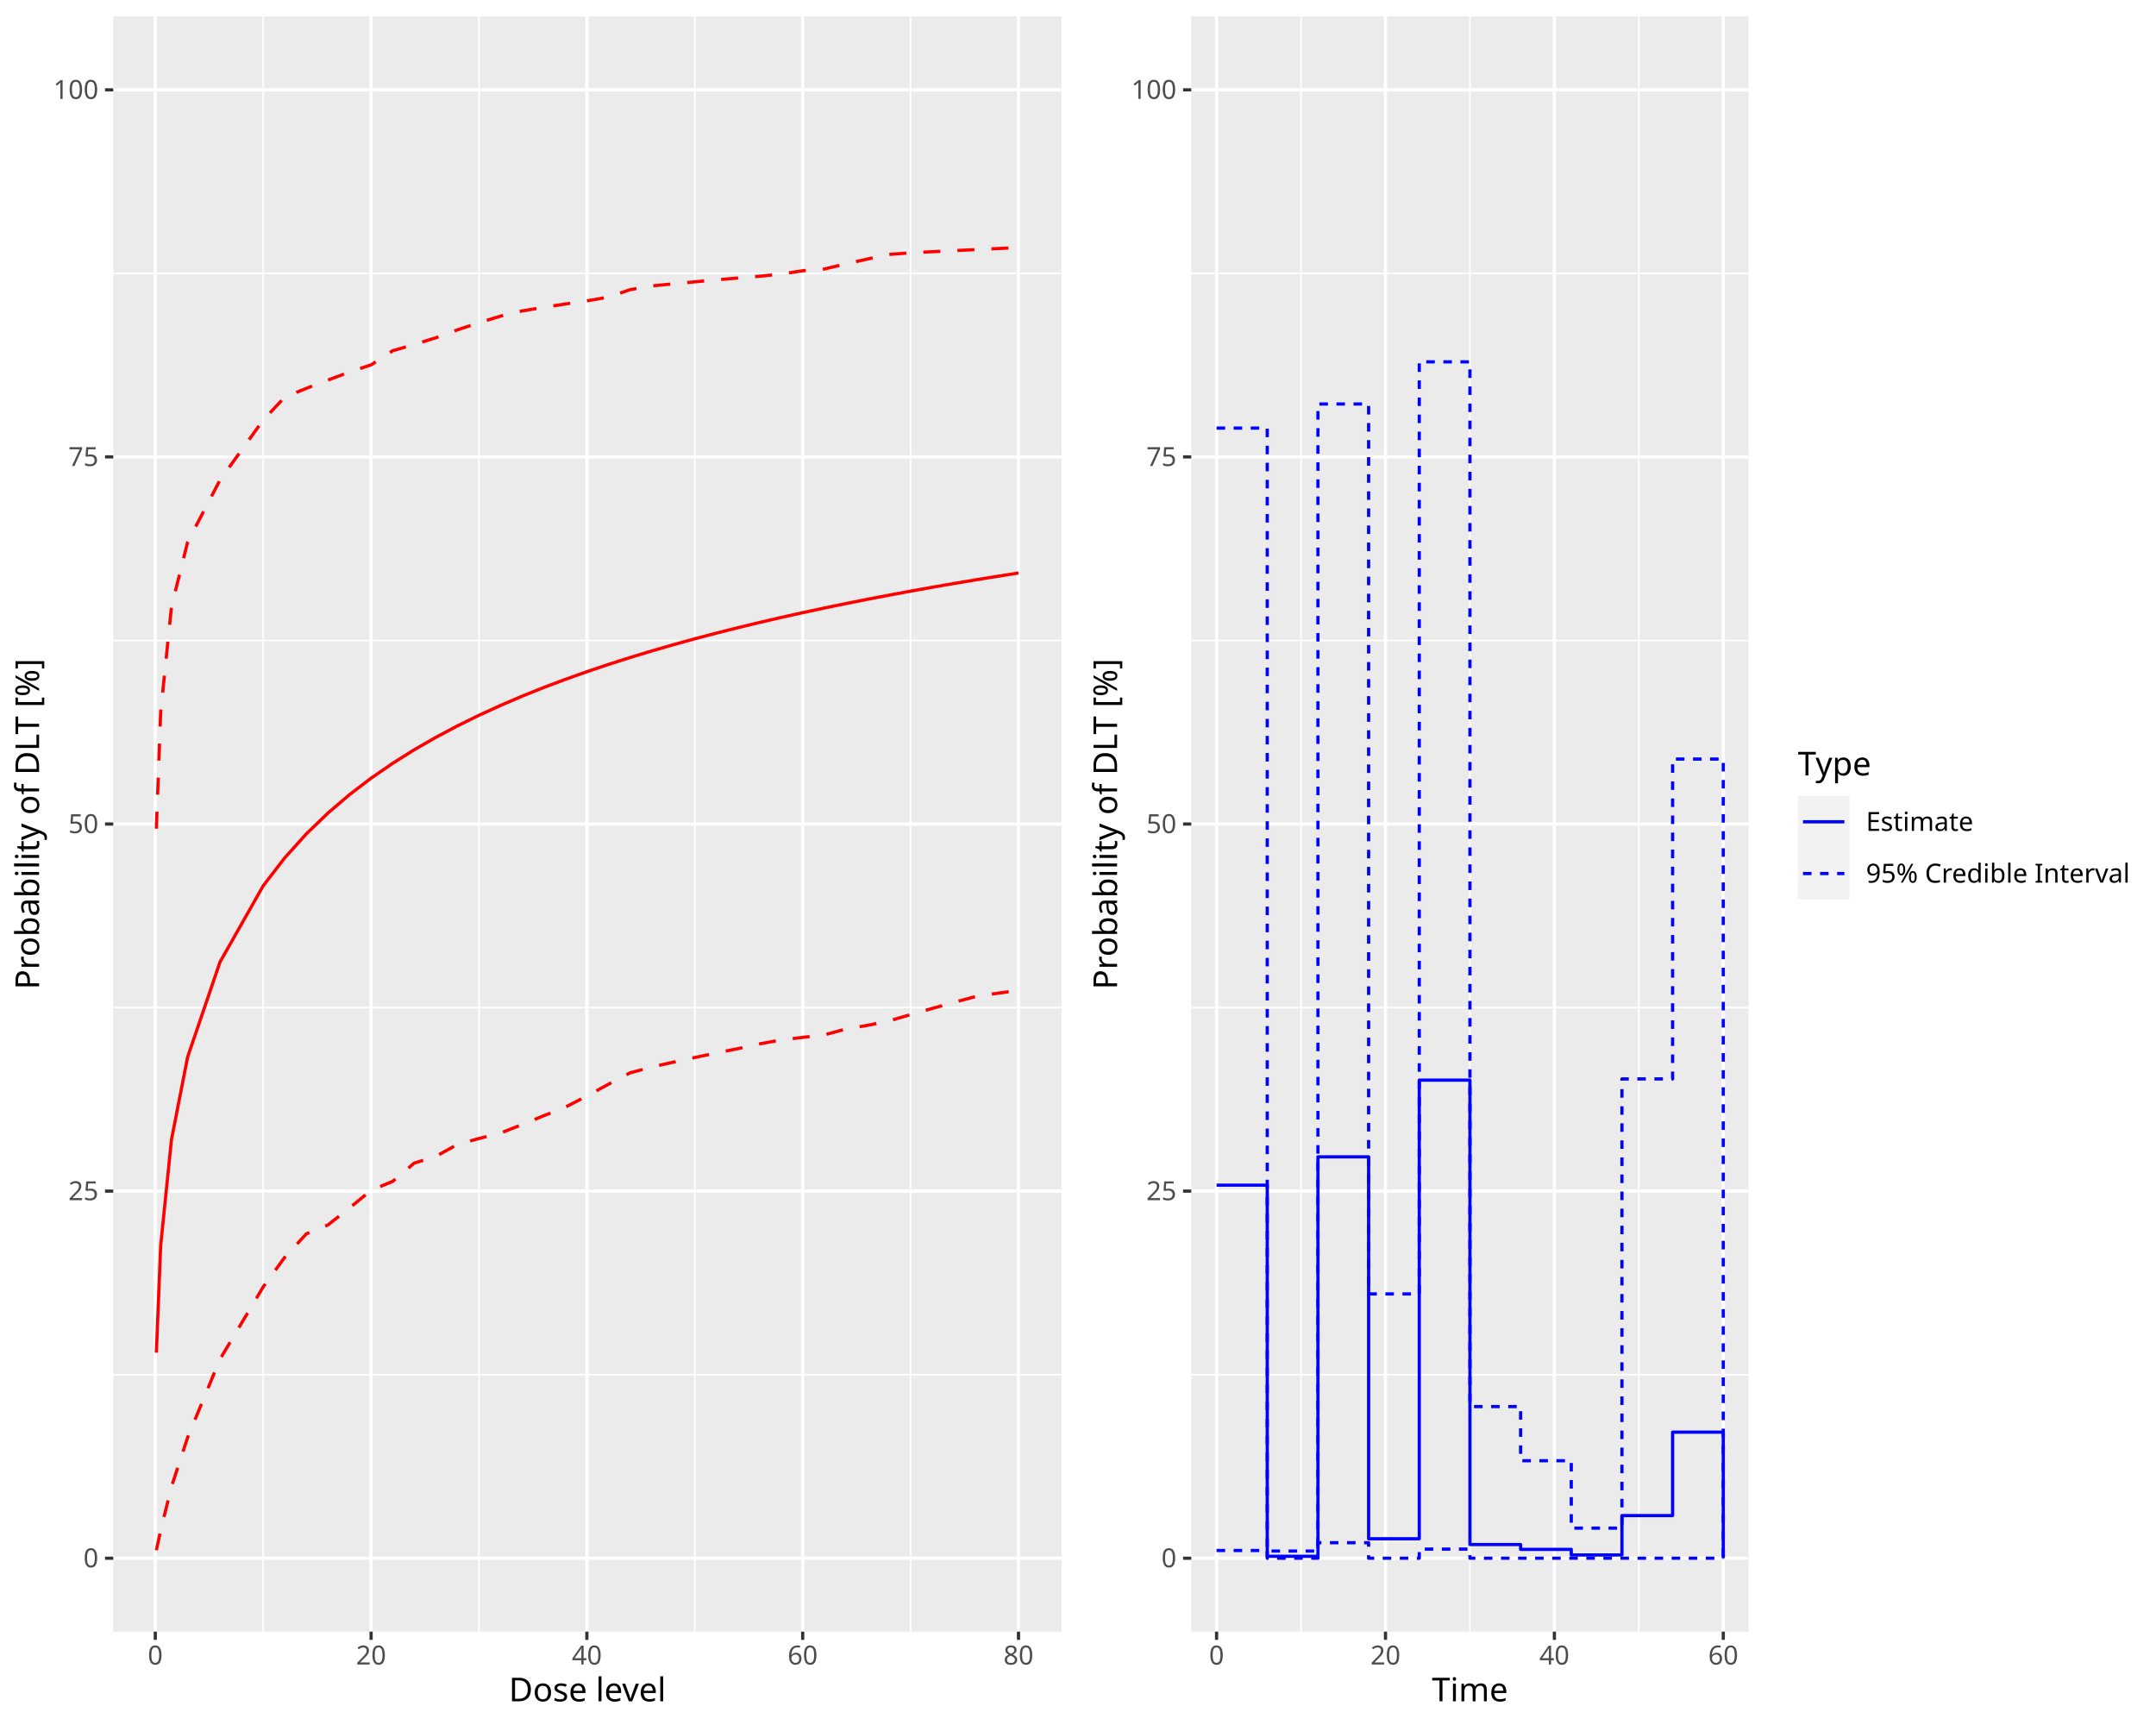
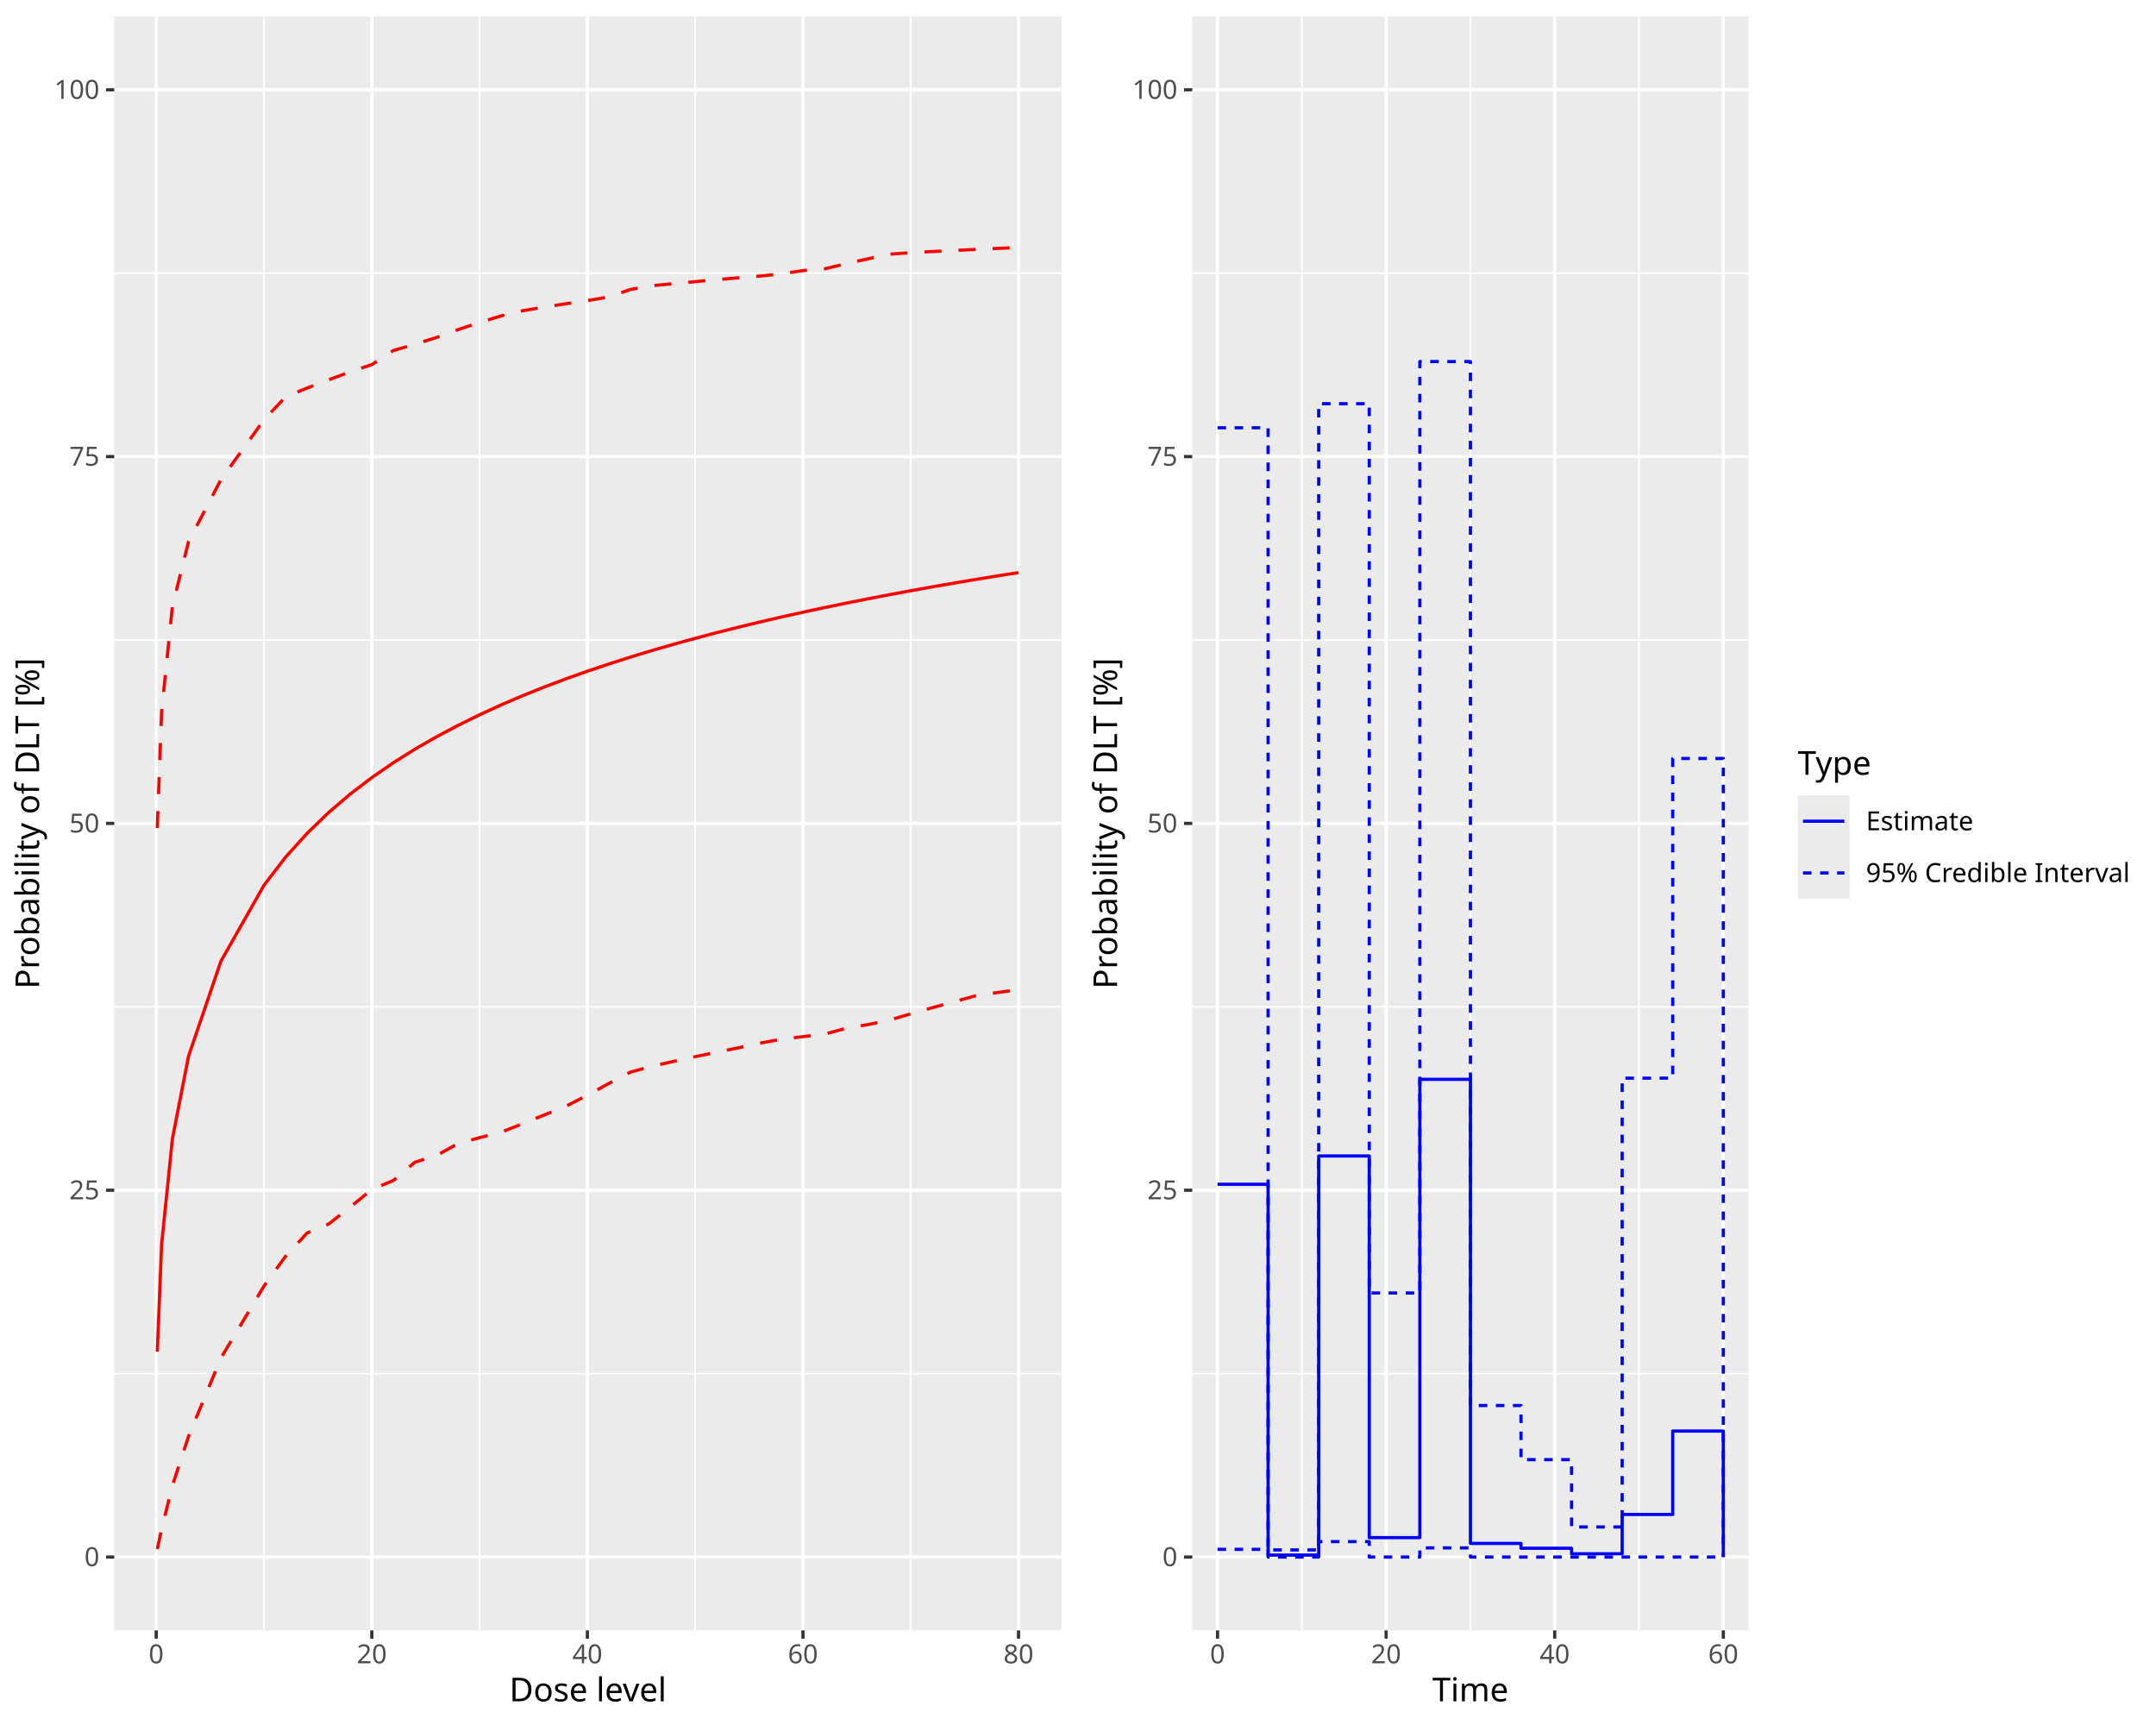
<svg xmlns="http://www.w3.org/2000/svg" class="svglite" data-engine-version="2.0" width="720.00pt" height="576.00pt" viewBox="0 0 720.00 576.00">
  <defs>
    <style type="text/css">
    .svglite line, .svglite polyline, .svglite polygon, .svglite path, .svglite rect, .svglite circle {
      fill: none;
      stroke: #000000;
      stroke-linecap: round;
      stroke-linejoin: round;
      stroke-miterlimit: 10.00;
    }
  </style>
  </defs>
  <rect width="100%" height="100%" style="stroke: none; fill: #FFFFFF;" />
  <defs>
    <clipPath id="cpMC4wMHw3MjAuMDB8MC4wMHw1NzYuMDA=">
      <rect x="0.00" y="0.00" width="720.00" height="576.00" />
    </clipPath>
  </defs>
  <g clip-path="url(#cpMC4wMHw3MjAuMDB8MC4wMHw1NzYuMDA=)">
</g>
  <defs>
    <clipPath id="cpMC4wMHwzNjAuMDB8MC4wMHw1NzYuMDA=">
      <rect x="0.00" y="0.00" width="360.00" height="576.00" />
    </clipPath>
  </defs>
  <g clip-path="url(#cpMC4wMHwzNjAuMDB8MC4wMHw1NzYuMDA=)">
    <rect x="0.00" y="0.00" width="360.00" height="576.00" style="stroke-width: 1.07; stroke: #FFFFFF; fill: #FFFFFF;" />
  </g>
  <g clip-path="url(#cpMC4wMHw3MjAuMDB8MC4wMHw1NzYuMDA=)">
</g>
  <defs>
-     <clipPath id="cpMzcuODJ8MzU0LjUyfDUuNDh8NTQ0Ljgy">
-       <rect x="37.82" y="5.48" width="316.70" height="539.34" />
+     <clipPath id="cpMzguMTV8MzU0LjUyfDUuNDh8NTQ0LjQy">
+       <rect x="38.15" y="5.48" width="316.37" height="538.94" />
    </clipPath>
  </defs>
-   <g clip-path="url(#cpMzcuODJ8MzU0LjUyfDUuNDh8NTQ0Ljgy)">
-     <rect x="37.82" y="5.48" width="316.70" height="539.34" style="stroke-width: 1.07; stroke: none; fill: #EBEBEB;" />
-     <polyline points="37.82,459.02 354.52,459.02 " style="stroke-width: 0.53; stroke: #FFFFFF; stroke-linecap: butt;" />
-     <polyline points="37.82,336.44 354.52,336.44 " style="stroke-width: 0.53; stroke: #FFFFFF; stroke-linecap: butt;" />
-     <polyline points="37.82,213.86 354.52,213.86 " style="stroke-width: 0.53; stroke: #FFFFFF; stroke-linecap: butt;" />
-     <polyline points="37.82,91.28 354.52,91.28 " style="stroke-width: 0.53; stroke: #FFFFFF; stroke-linecap: butt;" />
-     <polyline points="87.89,544.82 87.89,5.48 " style="stroke-width: 0.53; stroke: #FFFFFF; stroke-linecap: butt;" />
-     <polyline points="159.96,544.82 159.96,5.48 " style="stroke-width: 0.53; stroke: #FFFFFF; stroke-linecap: butt;" />
-     <polyline points="232.03,544.82 232.03,5.48 " style="stroke-width: 0.53; stroke: #FFFFFF; stroke-linecap: butt;" />
-     <polyline points="304.09,544.82 304.09,5.48 " style="stroke-width: 0.53; stroke: #FFFFFF; stroke-linecap: butt;" />
-     <polyline points="37.82,520.31 354.52,520.31 " style="stroke-width: 1.07; stroke: #FFFFFF; stroke-linecap: butt;" />
-     <polyline points="37.82,397.73 354.52,397.73 " style="stroke-width: 1.07; stroke: #FFFFFF; stroke-linecap: butt;" />
-     <polyline points="37.82,275.15 354.52,275.15 " style="stroke-width: 1.07; stroke: #FFFFFF; stroke-linecap: butt;" />
-     <polyline points="37.82,152.57 354.52,152.57 " style="stroke-width: 1.07; stroke: #FFFFFF; stroke-linecap: butt;" />
-     <polyline points="37.82,30.00 354.52,30.00 " style="stroke-width: 1.07; stroke: #FFFFFF; stroke-linecap: butt;" />
-     <polyline points="51.86,544.82 51.86,5.48 " style="stroke-width: 1.07; stroke: #FFFFFF; stroke-linecap: butt;" />
-     <polyline points="123.93,544.82 123.93,5.48 " style="stroke-width: 1.07; stroke: #FFFFFF; stroke-linecap: butt;" />
-     <polyline points="195.99,544.82 195.99,5.48 " style="stroke-width: 1.07; stroke: #FFFFFF; stroke-linecap: butt;" />
-     <polyline points="268.06,544.82 268.06,5.48 " style="stroke-width: 1.07; stroke: #FFFFFF; stroke-linecap: butt;" />
-     <polyline points="340.13,544.82 340.13,5.48 " style="stroke-width: 1.07; stroke: #FFFFFF; stroke-linecap: butt;" />
-     <polyline points="52.22,517.63 53.66,510.99 57.26,496.46 62.67,479.96 73.48,453.82 87.89,429.72 95.10,419.81 102.31,412.00 109.51,409.03 116.72,403.34 123.93,397.46 131.13,394.48 138.34,388.37 145.55,386.13 152.75,382.15 159.96,380.16 167.17,378.33 174.37,375.50 181.58,372.56 188.79,369.70 195.99,365.97 203.20,362.04 210.41,358.24 217.61,356.30 224.82,354.68 232.03,353.11 239.23,351.60 246.44,350.15 253.65,348.56 260.85,347.26 268.06,346.40 275.27,345.57 282.47,343.60 289.68,342.39 296.89,340.89 304.09,338.79 311.30,336.74 318.51,334.73 325.71,332.78 332.92,331.69 340.13,330.70 " style="stroke-width: 1.07; stroke: #FF0000; stroke-dasharray: 5.69,5.69; stroke-linecap: butt;" />
-     <polyline points="52.22,451.68 53.66,415.85 57.26,380.56 62.67,352.91 73.48,321.22 87.89,295.80 95.10,286.43 102.31,278.44 109.51,271.49 116.72,265.34 123.93,259.84 131.13,254.88 138.34,250.35 145.55,246.21 152.75,242.39 159.96,238.84 167.17,235.55 174.37,232.46 181.58,229.57 188.79,226.85 195.99,224.29 203.20,221.86 210.41,219.56 217.61,217.37 224.82,215.29 232.03,213.30 239.23,211.41 246.44,209.59 253.65,207.85 260.85,206.18 268.06,204.58 275.27,203.03 282.47,201.55 289.68,200.11 296.89,198.73 304.09,197.40 311.30,196.10 318.51,194.85 325.71,193.64 332.92,192.47 340.13,191.33 " style="stroke-width: 1.07; stroke: #FF0000; stroke-linecap: butt;" />
-     <polyline points="52.22,276.72 53.66,237.74 57.26,202.64 62.67,180.95 73.48,160.28 87.89,140.27 95.10,132.60 102.31,129.67 109.51,126.91 116.72,124.23 123.93,121.84 131.13,117.12 138.34,115.02 145.55,112.79 152.75,110.15 159.96,107.75 167.17,105.56 174.37,103.82 181.58,102.62 188.79,101.51 195.99,100.46 203.20,99.20 210.41,96.73 217.61,95.48 224.82,94.78 232.03,94.11 239.23,93.44 246.44,92.83 253.65,92.25 260.85,91.51 268.06,90.41 275.27,89.83 282.47,88.11 289.68,86.50 296.89,84.95 304.09,84.43 311.30,84.05 318.51,83.69 325.71,83.35 332.92,83.01 340.13,82.68 " style="stroke-width: 1.07; stroke: #FF0000; stroke-dasharray: 5.69,5.69; stroke-linecap: butt;" />
+   <g clip-path="url(#cpMzguMTV8MzU0LjUyfDUuNDh8NTQ0LjQy)">
+     <rect x="38.15" y="5.48" width="316.37" height="538.94" style="stroke-width: 1.07; stroke: none; fill: #EBEBEB;" />
+     <polyline points="38.15,458.68 354.52,458.68 " style="stroke-width: 0.53; stroke: #FFFFFF; stroke-linecap: butt;" />
+     <polyline points="38.15,336.19 354.52,336.19 " style="stroke-width: 0.53; stroke: #FFFFFF; stroke-linecap: butt;" />
+     <polyline points="38.15,213.71 354.52,213.71 " style="stroke-width: 0.53; stroke: #FFFFFF; stroke-linecap: butt;" />
+     <polyline points="38.15,91.22 354.52,91.22 " style="stroke-width: 0.53; stroke: #FFFFFF; stroke-linecap: butt;" />
+     <polyline points="88.17,544.42 88.17,5.48 " style="stroke-width: 0.53; stroke: #FFFFFF; stroke-linecap: butt;" />
+     <polyline points="160.16,544.42 160.16,5.48 " style="stroke-width: 0.53; stroke: #FFFFFF; stroke-linecap: butt;" />
+     <polyline points="232.15,544.42 232.15,5.48 " style="stroke-width: 0.53; stroke: #FFFFFF; stroke-linecap: butt;" />
+     <polyline points="304.14,544.42 304.14,5.48 " style="stroke-width: 0.53; stroke: #FFFFFF; stroke-linecap: butt;" />
+     <polyline points="38.15,519.92 354.52,519.92 " style="stroke-width: 1.07; stroke: #FFFFFF; stroke-linecap: butt;" />
+     <polyline points="38.15,397.43 354.52,397.43 " style="stroke-width: 1.07; stroke: #FFFFFF; stroke-linecap: butt;" />
+     <polyline points="38.15,274.95 354.52,274.95 " style="stroke-width: 1.07; stroke: #FFFFFF; stroke-linecap: butt;" />
+     <polyline points="38.15,152.46 354.52,152.46 " style="stroke-width: 1.07; stroke: #FFFFFF; stroke-linecap: butt;" />
+     <polyline points="38.15,29.98 354.52,29.98 " style="stroke-width: 1.07; stroke: #FFFFFF; stroke-linecap: butt;" />
+     <polyline points="52.17,544.42 52.17,5.48 " style="stroke-width: 1.07; stroke: #FFFFFF; stroke-linecap: butt;" />
+     <polyline points="124.17,544.42 124.17,5.48 " style="stroke-width: 1.07; stroke: #FFFFFF; stroke-linecap: butt;" />
+     <polyline points="196.16,544.42 196.16,5.48 " style="stroke-width: 1.07; stroke: #FFFFFF; stroke-linecap: butt;" />
+     <polyline points="268.15,544.42 268.15,5.48 " style="stroke-width: 1.07; stroke: #FFFFFF; stroke-linecap: butt;" />
+     <polyline points="340.14,544.42 340.14,5.48 " style="stroke-width: 1.07; stroke: #FFFFFF; stroke-linecap: butt;" />
+     <polyline points="52.53,517.25 53.97,510.61 57.57,496.09 62.97,479.60 73.77,453.48 88.17,429.40 95.37,419.49 102.57,411.70 109.77,408.72 116.97,403.04 124.17,397.17 131.36,394.19 138.56,388.08 145.76,385.85 152.96,381.87 160.16,379.88 167.36,378.05 174.56,375.22 181.76,372.29 188.96,369.42 196.16,365.70 203.36,361.77 210.56,357.98 217.75,356.03 224.95,354.41 232.15,352.85 239.35,351.34 246.55,349.89 253.75,348.31 260.95,347.01 268.15,346.15 275.35,345.32 282.55,343.35 289.75,342.14 296.95,340.64 304.14,338.54 311.34,336.49 318.54,334.49 325.74,332.53 332.94,331.44 340.14,330.45 " style="stroke-width: 1.07; stroke: #FF0000; stroke-dasharray: 5.69,5.69; stroke-linecap: butt;" />
+     <polyline points="52.53,451.34 53.97,415.54 57.57,380.28 62.97,352.65 73.77,320.98 88.17,295.58 95.37,286.22 102.57,278.24 109.77,271.29 116.97,265.14 124.17,259.65 131.36,254.69 138.56,250.17 145.76,246.03 152.96,242.21 160.16,238.67 167.36,235.37 174.56,232.29 181.76,229.40 188.96,226.69 196.16,224.12 203.36,221.70 210.56,219.40 217.75,217.21 224.95,215.13 232.15,213.15 239.35,211.25 246.55,209.44 253.75,207.70 260.95,206.03 268.15,204.43 275.35,202.89 282.55,201.40 289.75,199.97 296.95,198.59 304.14,197.25 311.34,195.96 318.54,194.71 325.74,193.50 332.94,192.33 340.14,191.19 " style="stroke-width: 1.07; stroke: #FF0000; stroke-linecap: butt;" />
+     <polyline points="52.53,276.52 53.97,237.56 57.57,202.49 62.97,180.82 73.77,160.17 88.17,140.17 95.37,132.50 102.57,129.57 109.77,126.82 116.97,124.15 124.17,121.75 131.36,117.04 138.56,114.94 145.76,112.71 152.96,110.07 160.16,107.67 167.36,105.48 174.56,103.75 181.76,102.55 188.96,101.43 196.16,100.39 203.36,99.13 210.56,96.66 217.75,95.41 224.95,94.71 232.15,94.04 239.35,93.38 246.55,92.77 253.75,92.19 260.95,91.45 268.15,90.34 275.35,89.77 282.55,88.05 289.75,86.44 296.95,84.89 304.14,84.37 311.34,83.99 318.54,83.64 325.74,83.29 332.94,82.95 340.14,82.63 " style="stroke-width: 1.07; stroke: #FF0000; stroke-dasharray: 5.69,5.69; stroke-linecap: butt;" />
  </g>
  <g clip-path="url(#cpMC4wMHw3MjAuMDB8MC4wMHw1NzYuMDA=)">
-     <text x="32.89" y="523.34" text-anchor="end" style="font-size: 8.80px; fill: #4D4D4D; font-family: sans;" textLength="4.89px" lengthAdjust="spacingAndGlyphs">0</text>
-     <text x="32.89" y="400.76" text-anchor="end" style="font-size: 8.80px; fill: #4D4D4D; font-family: sans;" textLength="9.79px" lengthAdjust="spacingAndGlyphs">25</text>
-     <text x="32.89" y="278.18" text-anchor="end" style="font-size: 8.80px; fill: #4D4D4D; font-family: sans;" textLength="9.79px" lengthAdjust="spacingAndGlyphs">50</text>
-     <text x="32.89" y="155.60" text-anchor="end" style="font-size: 8.80px; fill: #4D4D4D; font-family: sans;" textLength="9.79px" lengthAdjust="spacingAndGlyphs">75</text>
-     <text x="32.89" y="33.02" text-anchor="end" style="font-size: 8.80px; fill: #4D4D4D; font-family: sans;" textLength="14.68px" lengthAdjust="spacingAndGlyphs">100</text>
-     <polyline points="35.08,520.31 37.82,520.31 " style="stroke-width: 1.07; stroke: #333333; stroke-linecap: butt;" />
-     <polyline points="35.08,397.73 37.82,397.73 " style="stroke-width: 1.07; stroke: #333333; stroke-linecap: butt;" />
-     <polyline points="35.08,275.15 37.82,275.15 " style="stroke-width: 1.07; stroke: #333333; stroke-linecap: butt;" />
-     <polyline points="35.08,152.57 37.82,152.57 " style="stroke-width: 1.07; stroke: #333333; stroke-linecap: butt;" />
-     <polyline points="35.08,30.00 37.82,30.00 " style="stroke-width: 1.07; stroke: #333333; stroke-linecap: butt;" />
-     <polyline points="51.86,547.56 51.86,544.82 " style="stroke-width: 1.07; stroke: #333333; stroke-linecap: butt;" />
-     <polyline points="123.93,547.56 123.93,544.82 " style="stroke-width: 1.07; stroke: #333333; stroke-linecap: butt;" />
-     <polyline points="195.99,547.56 195.99,544.82 " style="stroke-width: 1.07; stroke: #333333; stroke-linecap: butt;" />
-     <polyline points="268.06,547.56 268.06,544.82 " style="stroke-width: 1.07; stroke: #333333; stroke-linecap: butt;" />
-     <polyline points="340.13,547.56 340.13,544.82 " style="stroke-width: 1.07; stroke: #333333; stroke-linecap: butt;" />
-     <text x="51.86" y="555.81" text-anchor="middle" style="font-size: 8.80px; fill: #4D4D4D; font-family: sans;" textLength="4.89px" lengthAdjust="spacingAndGlyphs">0</text>
-     <text x="123.93" y="555.81" text-anchor="middle" style="font-size: 8.80px; fill: #4D4D4D; font-family: sans;" textLength="9.79px" lengthAdjust="spacingAndGlyphs">20</text>
-     <text x="195.99" y="555.81" text-anchor="middle" style="font-size: 8.80px; fill: #4D4D4D; font-family: sans;" textLength="9.79px" lengthAdjust="spacingAndGlyphs">40</text>
-     <text x="268.06" y="555.81" text-anchor="middle" style="font-size: 8.80px; fill: #4D4D4D; font-family: sans;" textLength="9.79px" lengthAdjust="spacingAndGlyphs">60</text>
-     <text x="340.13" y="555.81" text-anchor="middle" style="font-size: 8.80px; fill: #4D4D4D; font-family: sans;" textLength="9.79px" lengthAdjust="spacingAndGlyphs">80</text>
-     <text x="196.17" y="568.10" text-anchor="middle" style="font-size: 11.00px; font-family: sans;" textLength="51.37px" lengthAdjust="spacingAndGlyphs">Dose level</text>
-     <text transform="translate(13.05,275.15) rotate(-90)" text-anchor="middle" style="font-size: 11.00px; font-family: sans;" textLength="106.38px" lengthAdjust="spacingAndGlyphs">Probability of DLT [%]</text>
+     <text x="33.22" y="522.95" text-anchor="end" style="font-size: 8.80px; fill: #4D4D4D; font-family: sans;" textLength="4.89px" lengthAdjust="spacingAndGlyphs">0</text>
+     <text x="33.22" y="400.46" text-anchor="end" style="font-size: 8.80px; fill: #4D4D4D; font-family: sans;" textLength="9.79px" lengthAdjust="spacingAndGlyphs">25</text>
+     <text x="33.22" y="277.98" text-anchor="end" style="font-size: 8.80px; fill: #4D4D4D; font-family: sans;" textLength="9.79px" lengthAdjust="spacingAndGlyphs">50</text>
+     <text x="33.22" y="155.49" text-anchor="end" style="font-size: 8.80px; fill: #4D4D4D; font-family: sans;" textLength="9.79px" lengthAdjust="spacingAndGlyphs">75</text>
+     <text x="33.22" y="33.00" text-anchor="end" style="font-size: 8.80px; fill: #4D4D4D; font-family: sans;" textLength="14.68px" lengthAdjust="spacingAndGlyphs">100</text>
+     <polyline points="35.41,519.92 38.15,519.92 " style="stroke-width: 1.07; stroke: #333333; stroke-linecap: butt;" />
+     <polyline points="35.41,397.43 38.15,397.43 " style="stroke-width: 1.07; stroke: #333333; stroke-linecap: butt;" />
+     <polyline points="35.41,274.95 38.15,274.95 " style="stroke-width: 1.07; stroke: #333333; stroke-linecap: butt;" />
+     <polyline points="35.41,152.46 38.15,152.46 " style="stroke-width: 1.07; stroke: #333333; stroke-linecap: butt;" />
+     <polyline points="35.41,29.98 38.15,29.98 " style="stroke-width: 1.07; stroke: #333333; stroke-linecap: butt;" />
+     <polyline points="52.17,547.16 52.17,544.42 " style="stroke-width: 1.07; stroke: #333333; stroke-linecap: butt;" />
+     <polyline points="124.17,547.16 124.17,544.42 " style="stroke-width: 1.07; stroke: #333333; stroke-linecap: butt;" />
+     <polyline points="196.16,547.16 196.16,544.42 " style="stroke-width: 1.07; stroke: #333333; stroke-linecap: butt;" />
+     <polyline points="268.15,547.16 268.15,544.42 " style="stroke-width: 1.07; stroke: #333333; stroke-linecap: butt;" />
+     <polyline points="340.14,547.16 340.14,544.42 " style="stroke-width: 1.07; stroke: #333333; stroke-linecap: butt;" />
+     <text x="52.17" y="555.40" text-anchor="middle" style="font-size: 8.80px; fill: #4D4D4D; font-family: sans;" textLength="4.89px" lengthAdjust="spacingAndGlyphs">0</text>
+     <text x="124.17" y="555.40" text-anchor="middle" style="font-size: 8.80px; fill: #4D4D4D; font-family: sans;" textLength="9.79px" lengthAdjust="spacingAndGlyphs">20</text>
+     <text x="196.16" y="555.40" text-anchor="middle" style="font-size: 8.80px; fill: #4D4D4D; font-family: sans;" textLength="9.79px" lengthAdjust="spacingAndGlyphs">40</text>
+     <text x="268.15" y="555.40" text-anchor="middle" style="font-size: 8.80px; fill: #4D4D4D; font-family: sans;" textLength="9.79px" lengthAdjust="spacingAndGlyphs">60</text>
+     <text x="340.14" y="555.40" text-anchor="middle" style="font-size: 8.80px; fill: #4D4D4D; font-family: sans;" textLength="9.79px" lengthAdjust="spacingAndGlyphs">80</text>
+     <text x="196.34" y="568.10" text-anchor="middle" style="font-size: 11.00px; font-family: sans;" textLength="51.37px" lengthAdjust="spacingAndGlyphs">Dose level</text>
+     <text transform="translate(13.05,274.95) rotate(-90)" text-anchor="middle" style="font-size: 11.00px; font-family: sans;" textLength="106.38px" lengthAdjust="spacingAndGlyphs">Probability of DLT [%]</text>
  </g>
  <defs>
    <clipPath id="cpMzYwLjAwfDcyMC4wMHwwLjAwfDU3Ni4wMA==">
      <rect x="360.00" y="0.00" width="360.00" height="576.00" />
    </clipPath>
  </defs>
  <g clip-path="url(#cpMzYwLjAwfDcyMC4wMHwwLjAwfDU3Ni4wMA==)">
    <rect x="360.00" y="0.00" width="360.00" height="576.00" style="stroke-width: 1.07; stroke: #FFFFFF; fill: #FFFFFF;" />
  </g>
  <g clip-path="url(#cpMC4wMHw3MjAuMDB8MC4wMHw1NzYuMDA=)">
</g>
  <defs>
-     <clipPath id="cpMzk3LjgyfDU4My45NXw1LjQ4fDU0NC44Mg==">
-       <rect x="397.82" y="5.48" width="186.12" height="539.34" />
+     <clipPath id="cpMzk4LjE1fDU4My45NXw1LjQ4fDU0NC40Mg==">
+       <rect x="398.15" y="5.48" width="185.79" height="538.94" />
    </clipPath>
  </defs>
-   <g clip-path="url(#cpMzk3LjgyfDU4My45NXw1LjQ4fDU0NC44Mg==)">
-     <rect x="397.82" y="5.48" width="186.12" height="539.34" style="stroke-width: 1.07; stroke: none; fill: #EBEBEB;" />
-     <polyline points="397.82,459.02 583.95,459.02 " style="stroke-width: 0.53; stroke: #FFFFFF; stroke-linecap: butt;" />
-     <polyline points="397.82,336.44 583.95,336.44 " style="stroke-width: 0.53; stroke: #FFFFFF; stroke-linecap: butt;" />
-     <polyline points="397.82,213.86 583.95,213.86 " style="stroke-width: 0.53; stroke: #FFFFFF; stroke-linecap: butt;" />
-     <polyline points="397.82,91.28 583.95,91.28 " style="stroke-width: 0.53; stroke: #FFFFFF; stroke-linecap: butt;" />
-     <polyline points="434.49,544.82 434.49,5.48 " style="stroke-width: 0.53; stroke: #FFFFFF; stroke-linecap: butt;" />
-     <polyline points="490.89,544.82 490.89,5.48 " style="stroke-width: 0.53; stroke: #FFFFFF; stroke-linecap: butt;" />
-     <polyline points="547.29,544.82 547.29,5.48 " style="stroke-width: 0.53; stroke: #FFFFFF; stroke-linecap: butt;" />
-     <polyline points="397.82,520.31 583.95,520.31 " style="stroke-width: 1.07; stroke: #FFFFFF; stroke-linecap: butt;" />
-     <polyline points="397.82,397.73 583.95,397.73 " style="stroke-width: 1.07; stroke: #FFFFFF; stroke-linecap: butt;" />
-     <polyline points="397.82,275.15 583.95,275.15 " style="stroke-width: 1.07; stroke: #FFFFFF; stroke-linecap: butt;" />
-     <polyline points="397.82,152.57 583.95,152.57 " style="stroke-width: 1.07; stroke: #FFFFFF; stroke-linecap: butt;" />
-     <polyline points="397.82,30.00 583.95,30.00 " style="stroke-width: 1.07; stroke: #FFFFFF; stroke-linecap: butt;" />
-     <polyline points="406.28,544.82 406.28,5.48 " style="stroke-width: 1.07; stroke: #FFFFFF; stroke-linecap: butt;" />
-     <polyline points="462.69,544.82 462.69,5.48 " style="stroke-width: 1.07; stroke: #FFFFFF; stroke-linecap: butt;" />
-     <polyline points="519.09,544.82 519.09,5.48 " style="stroke-width: 1.07; stroke: #FFFFFF; stroke-linecap: butt;" />
-     <polyline points="575.49,544.82 575.49,5.48 " style="stroke-width: 1.07; stroke: #FFFFFF; stroke-linecap: butt;" />
-     <polyline points="406.28,517.73 423.20,517.73 423.20,520.31 440.13,520.31 440.13,515.14 457.05,515.14 457.05,520.31 473.97,520.31 473.97,517.26 490.89,517.26 490.89,520.31 507.81,520.31 507.81,520.31 524.73,520.31 524.73,520.31 541.65,520.31 541.65,520.31 558.57,520.31 558.57,520.31 575.49,520.31 575.49,520.31 " style="stroke-width: 1.07; stroke: #0000FF; stroke-dasharray: 2.85,2.85; stroke-linecap: butt;" />
-     <polyline points="406.28,395.74 423.20,395.74 423.20,519.66 440.13,519.66 440.13,386.28 457.05,386.28 457.05,513.81 473.97,513.81 473.97,360.67 490.89,360.67 490.89,515.74 507.81,515.74 507.81,517.36 524.73,517.36 524.73,519.22 541.65,519.22 541.65,506.07 558.57,506.07 558.57,478.21 575.49,478.21 575.49,520.31 " style="stroke-width: 1.07; stroke: #0000FF; stroke-linecap: butt;" />
-     <polyline points="406.28,142.95 423.20,142.95 423.20,517.91 440.13,517.91 440.13,134.90 457.05,134.90 457.05,432.06 473.97,432.06 473.97,120.82 490.89,120.82 490.89,469.67 507.81,469.67 507.81,487.75 524.73,487.75 524.73,510.26 541.65,510.26 541.65,360.27 558.57,360.27 558.57,253.46 575.49,253.46 575.49,520.31 " style="stroke-width: 1.07; stroke: #0000FF; stroke-dasharray: 2.85,2.85; stroke-linecap: butt;" />
+   <g clip-path="url(#cpMzk4LjE1fDU4My45NXw1LjQ4fDU0NC40Mg==)">
+     <rect x="398.15" y="5.48" width="185.79" height="538.94" style="stroke-width: 1.07; stroke: none; fill: #EBEBEB;" />
+     <polyline points="398.15,458.68 583.95,458.68 " style="stroke-width: 0.53; stroke: #FFFFFF; stroke-linecap: butt;" />
+     <polyline points="398.15,336.19 583.95,336.19 " style="stroke-width: 0.53; stroke: #FFFFFF; stroke-linecap: butt;" />
+     <polyline points="398.15,213.71 583.95,213.71 " style="stroke-width: 0.53; stroke: #FFFFFF; stroke-linecap: butt;" />
+     <polyline points="398.15,91.22 583.95,91.22 " style="stroke-width: 0.53; stroke: #FFFFFF; stroke-linecap: butt;" />
+     <polyline points="434.75,544.42 434.75,5.48 " style="stroke-width: 0.53; stroke: #FFFFFF; stroke-linecap: butt;" />
+     <polyline points="491.05,544.42 491.05,5.48 " style="stroke-width: 0.53; stroke: #FFFFFF; stroke-linecap: butt;" />
+     <polyline points="547.35,544.42 547.35,5.48 " style="stroke-width: 0.53; stroke: #FFFFFF; stroke-linecap: butt;" />
+     <polyline points="398.15,519.92 583.95,519.92 " style="stroke-width: 1.07; stroke: #FFFFFF; stroke-linecap: butt;" />
+     <polyline points="398.15,397.43 583.95,397.43 " style="stroke-width: 1.07; stroke: #FFFFFF; stroke-linecap: butt;" />
+     <polyline points="398.15,274.95 583.95,274.95 " style="stroke-width: 1.07; stroke: #FFFFFF; stroke-linecap: butt;" />
+     <polyline points="398.15,152.46 583.95,152.46 " style="stroke-width: 1.07; stroke: #FFFFFF; stroke-linecap: butt;" />
+     <polyline points="398.15,29.98 583.95,29.98 " style="stroke-width: 1.07; stroke: #FFFFFF; stroke-linecap: butt;" />
+     <polyline points="406.60,544.42 406.60,5.48 " style="stroke-width: 1.07; stroke: #FFFFFF; stroke-linecap: butt;" />
+     <polyline points="462.90,544.42 462.90,5.48 " style="stroke-width: 1.07; stroke: #FFFFFF; stroke-linecap: butt;" />
+     <polyline points="519.20,544.42 519.20,5.48 " style="stroke-width: 1.07; stroke: #FFFFFF; stroke-linecap: butt;" />
+     <polyline points="575.50,544.42 575.50,5.48 " style="stroke-width: 1.07; stroke: #FFFFFF; stroke-linecap: butt;" />
+     <polyline points="406.60,517.34 423.49,517.34 423.49,519.92 440.38,519.92 440.38,514.76 457.27,514.76 457.27,519.92 474.16,519.92 474.16,516.87 491.05,516.87 491.05,519.92 507.94,519.92 507.94,519.92 524.83,519.92 524.83,519.92 541.72,519.92 541.72,519.92 558.61,519.92 558.61,519.92 575.50,519.92 575.50,519.92 " style="stroke-width: 1.07; stroke: #0000FF; stroke-dasharray: 2.85,2.85; stroke-linecap: butt;" />
+     <polyline points="406.60,395.45 423.49,395.45 423.49,519.27 440.38,519.27 440.38,385.99 457.27,385.99 457.27,513.43 474.16,513.43 474.16,360.41 491.05,360.41 491.05,515.36 507.94,515.36 507.94,516.98 524.83,516.98 524.83,518.83 541.72,518.83 541.72,505.70 558.61,505.70 558.61,477.85 575.50,477.85 575.50,519.92 " style="stroke-width: 1.07; stroke: #0000FF; stroke-linecap: butt;" />
+     <polyline points="406.60,142.84 423.49,142.84 423.49,517.53 440.38,517.53 440.38,134.80 457.27,134.80 457.27,431.74 474.16,431.74 474.16,120.73 491.05,120.73 491.05,469.32 507.94,469.32 507.94,487.39 524.83,487.39 524.83,509.88 541.72,509.88 541.72,360.01 558.61,360.01 558.61,253.27 575.50,253.27 575.50,519.92 " style="stroke-width: 1.07; stroke: #0000FF; stroke-dasharray: 2.85,2.85; stroke-linecap: butt;" />
  </g>
  <g clip-path="url(#cpMC4wMHw3MjAuMDB8MC4wMHw1NzYuMDA=)">
-     <text x="392.89" y="523.34" text-anchor="end" style="font-size: 8.80px; fill: #4D4D4D; font-family: sans;" textLength="4.89px" lengthAdjust="spacingAndGlyphs">0</text>
-     <text x="392.89" y="400.76" text-anchor="end" style="font-size: 8.80px; fill: #4D4D4D; font-family: sans;" textLength="9.79px" lengthAdjust="spacingAndGlyphs">25</text>
-     <text x="392.89" y="278.18" text-anchor="end" style="font-size: 8.80px; fill: #4D4D4D; font-family: sans;" textLength="9.79px" lengthAdjust="spacingAndGlyphs">50</text>
-     <text x="392.89" y="155.60" text-anchor="end" style="font-size: 8.80px; fill: #4D4D4D; font-family: sans;" textLength="9.79px" lengthAdjust="spacingAndGlyphs">75</text>
-     <text x="392.89" y="33.02" text-anchor="end" style="font-size: 8.80px; fill: #4D4D4D; font-family: sans;" textLength="14.68px" lengthAdjust="spacingAndGlyphs">100</text>
-     <polyline points="395.08,520.31 397.82,520.31 " style="stroke-width: 1.07; stroke: #333333; stroke-linecap: butt;" />
-     <polyline points="395.08,397.73 397.82,397.73 " style="stroke-width: 1.07; stroke: #333333; stroke-linecap: butt;" />
-     <polyline points="395.08,275.15 397.82,275.15 " style="stroke-width: 1.07; stroke: #333333; stroke-linecap: butt;" />
-     <polyline points="395.08,152.57 397.82,152.57 " style="stroke-width: 1.07; stroke: #333333; stroke-linecap: butt;" />
-     <polyline points="395.08,30.00 397.82,30.00 " style="stroke-width: 1.07; stroke: #333333; stroke-linecap: butt;" />
-     <polyline points="406.28,547.56 406.28,544.82 " style="stroke-width: 1.07; stroke: #333333; stroke-linecap: butt;" />
-     <polyline points="462.69,547.56 462.69,544.82 " style="stroke-width: 1.07; stroke: #333333; stroke-linecap: butt;" />
-     <polyline points="519.09,547.56 519.09,544.82 " style="stroke-width: 1.07; stroke: #333333; stroke-linecap: butt;" />
-     <polyline points="575.49,547.56 575.49,544.82 " style="stroke-width: 1.07; stroke: #333333; stroke-linecap: butt;" />
-     <text x="406.28" y="555.81" text-anchor="middle" style="font-size: 8.80px; fill: #4D4D4D; font-family: sans;" textLength="4.89px" lengthAdjust="spacingAndGlyphs">0</text>
-     <text x="462.69" y="555.81" text-anchor="middle" style="font-size: 8.80px; fill: #4D4D4D; font-family: sans;" textLength="9.79px" lengthAdjust="spacingAndGlyphs">20</text>
-     <text x="519.09" y="555.81" text-anchor="middle" style="font-size: 8.80px; fill: #4D4D4D; font-family: sans;" textLength="9.79px" lengthAdjust="spacingAndGlyphs">40</text>
-     <text x="575.49" y="555.81" text-anchor="middle" style="font-size: 8.80px; fill: #4D4D4D; font-family: sans;" textLength="9.79px" lengthAdjust="spacingAndGlyphs">60</text>
-     <text x="490.89" y="568.10" text-anchor="middle" style="font-size: 11.00px; font-family: sans;" textLength="24.45px" lengthAdjust="spacingAndGlyphs">Time</text>
-     <text transform="translate(373.05,275.15) rotate(-90)" text-anchor="middle" style="font-size: 11.00px; font-family: sans;" textLength="106.38px" lengthAdjust="spacingAndGlyphs">Probability of DLT [%]</text>
-     <rect x="594.91" y="244.49" width="119.61" height="61.32" style="stroke-width: 1.07; stroke: none; fill: #FFFFFF;" />
-     <text x="600.39" y="258.92" style="font-size: 11.00px; font-family: sans;" textLength="24.46px" lengthAdjust="spacingAndGlyphs">Type</text>
-     <rect x="600.39" y="265.77" width="17.28" height="17.28" style="stroke-width: 1.07; stroke: none; fill: #F2F2F2;" />
-     <line x1="602.11" y1="274.41" x2="615.94" y2="274.41" style="stroke-width: 1.07; stroke: #0000FF; stroke-linecap: butt;" />
-     <rect x="600.39" y="283.05" width="17.28" height="17.28" style="stroke-width: 1.07; stroke: none; fill: #F2F2F2;" />
-     <line x1="602.11" y1="291.69" x2="615.94" y2="291.69" style="stroke-width: 1.07; stroke: #0000FF; stroke-dasharray: 2.85,2.85; stroke-linecap: butt;" />
-     <text x="623.15" y="277.44" style="font-size: 8.80px; font-family: sans;" textLength="34.24px" lengthAdjust="spacingAndGlyphs">Estimate</text>
-     <text x="623.15" y="294.72" style="font-size: 8.80px; font-family: sans;" textLength="84.14px" lengthAdjust="spacingAndGlyphs">95% Credible Interval</text>
+     <text x="393.22" y="522.95" text-anchor="end" style="font-size: 8.80px; fill: #4D4D4D; font-family: sans;" textLength="4.89px" lengthAdjust="spacingAndGlyphs">0</text>
+     <text x="393.22" y="400.46" text-anchor="end" style="font-size: 8.80px; fill: #4D4D4D; font-family: sans;" textLength="9.79px" lengthAdjust="spacingAndGlyphs">25</text>
+     <text x="393.22" y="277.98" text-anchor="end" style="font-size: 8.80px; fill: #4D4D4D; font-family: sans;" textLength="9.79px" lengthAdjust="spacingAndGlyphs">50</text>
+     <text x="393.22" y="155.49" text-anchor="end" style="font-size: 8.80px; fill: #4D4D4D; font-family: sans;" textLength="9.79px" lengthAdjust="spacingAndGlyphs">75</text>
+     <text x="393.22" y="33.00" text-anchor="end" style="font-size: 8.80px; fill: #4D4D4D; font-family: sans;" textLength="14.68px" lengthAdjust="spacingAndGlyphs">100</text>
+     <polyline points="395.41,519.92 398.15,519.92 " style="stroke-width: 1.07; stroke: #333333; stroke-linecap: butt;" />
+     <polyline points="395.41,397.43 398.15,397.43 " style="stroke-width: 1.07; stroke: #333333; stroke-linecap: butt;" />
+     <polyline points="395.41,274.95 398.15,274.95 " style="stroke-width: 1.07; stroke: #333333; stroke-linecap: butt;" />
+     <polyline points="395.41,152.46 398.15,152.46 " style="stroke-width: 1.07; stroke: #333333; stroke-linecap: butt;" />
+     <polyline points="395.41,29.98 398.15,29.98 " style="stroke-width: 1.07; stroke: #333333; stroke-linecap: butt;" />
+     <polyline points="406.60,547.16 406.60,544.42 " style="stroke-width: 1.07; stroke: #333333; stroke-linecap: butt;" />
+     <polyline points="462.90,547.16 462.90,544.42 " style="stroke-width: 1.07; stroke: #333333; stroke-linecap: butt;" />
+     <polyline points="519.20,547.16 519.20,544.42 " style="stroke-width: 1.07; stroke: #333333; stroke-linecap: butt;" />
+     <polyline points="575.50,547.16 575.50,544.42 " style="stroke-width: 1.07; stroke: #333333; stroke-linecap: butt;" />
+     <text x="406.60" y="555.40" text-anchor="middle" style="font-size: 8.80px; fill: #4D4D4D; font-family: sans;" textLength="4.89px" lengthAdjust="spacingAndGlyphs">0</text>
+     <text x="462.90" y="555.40" text-anchor="middle" style="font-size: 8.80px; fill: #4D4D4D; font-family: sans;" textLength="9.79px" lengthAdjust="spacingAndGlyphs">20</text>
+     <text x="519.20" y="555.40" text-anchor="middle" style="font-size: 8.80px; fill: #4D4D4D; font-family: sans;" textLength="9.79px" lengthAdjust="spacingAndGlyphs">40</text>
+     <text x="575.50" y="555.40" text-anchor="middle" style="font-size: 8.80px; fill: #4D4D4D; font-family: sans;" textLength="9.79px" lengthAdjust="spacingAndGlyphs">60</text>
+     <text x="491.05" y="568.10" text-anchor="middle" style="font-size: 11.00px; font-family: sans;" textLength="24.45px" lengthAdjust="spacingAndGlyphs">Time</text>
+     <text transform="translate(373.05,274.95) rotate(-90)" text-anchor="middle" style="font-size: 11.00px; font-family: sans;" textLength="106.38px" lengthAdjust="spacingAndGlyphs">Probability of DLT [%]</text>
+     <rect x="594.91" y="244.29" width="119.61" height="61.32" style="stroke-width: 1.07; stroke: none; fill: #FFFFFF;" />
+     <text x="600.39" y="258.71" style="font-size: 11.00px; font-family: sans;" textLength="24.46px" lengthAdjust="spacingAndGlyphs">Type</text>
+     <rect x="600.39" y="265.57" width="17.28" height="17.28" style="stroke-width: 1.07; stroke: none; fill: #EBEBEB;" />
+     <line x1="602.11" y1="274.21" x2="615.94" y2="274.21" style="stroke-width: 1.07; stroke: #0000FF; stroke-linecap: butt;" />
+     <rect x="600.39" y="282.85" width="17.28" height="17.28" style="stroke-width: 1.07; stroke: none; fill: #EBEBEB;" />
+     <line x1="602.11" y1="291.49" x2="615.94" y2="291.49" style="stroke-width: 1.07; stroke: #0000FF; stroke-dasharray: 2.85,2.85; stroke-linecap: butt;" />
+     <text x="623.15" y="277.24" style="font-size: 8.80px; font-family: sans;" textLength="34.24px" lengthAdjust="spacingAndGlyphs">Estimate</text>
+     <text x="623.15" y="294.52" style="font-size: 8.80px; font-family: sans;" textLength="84.14px" lengthAdjust="spacingAndGlyphs">95% Credible Interval</text>
  </g>
</svg>
